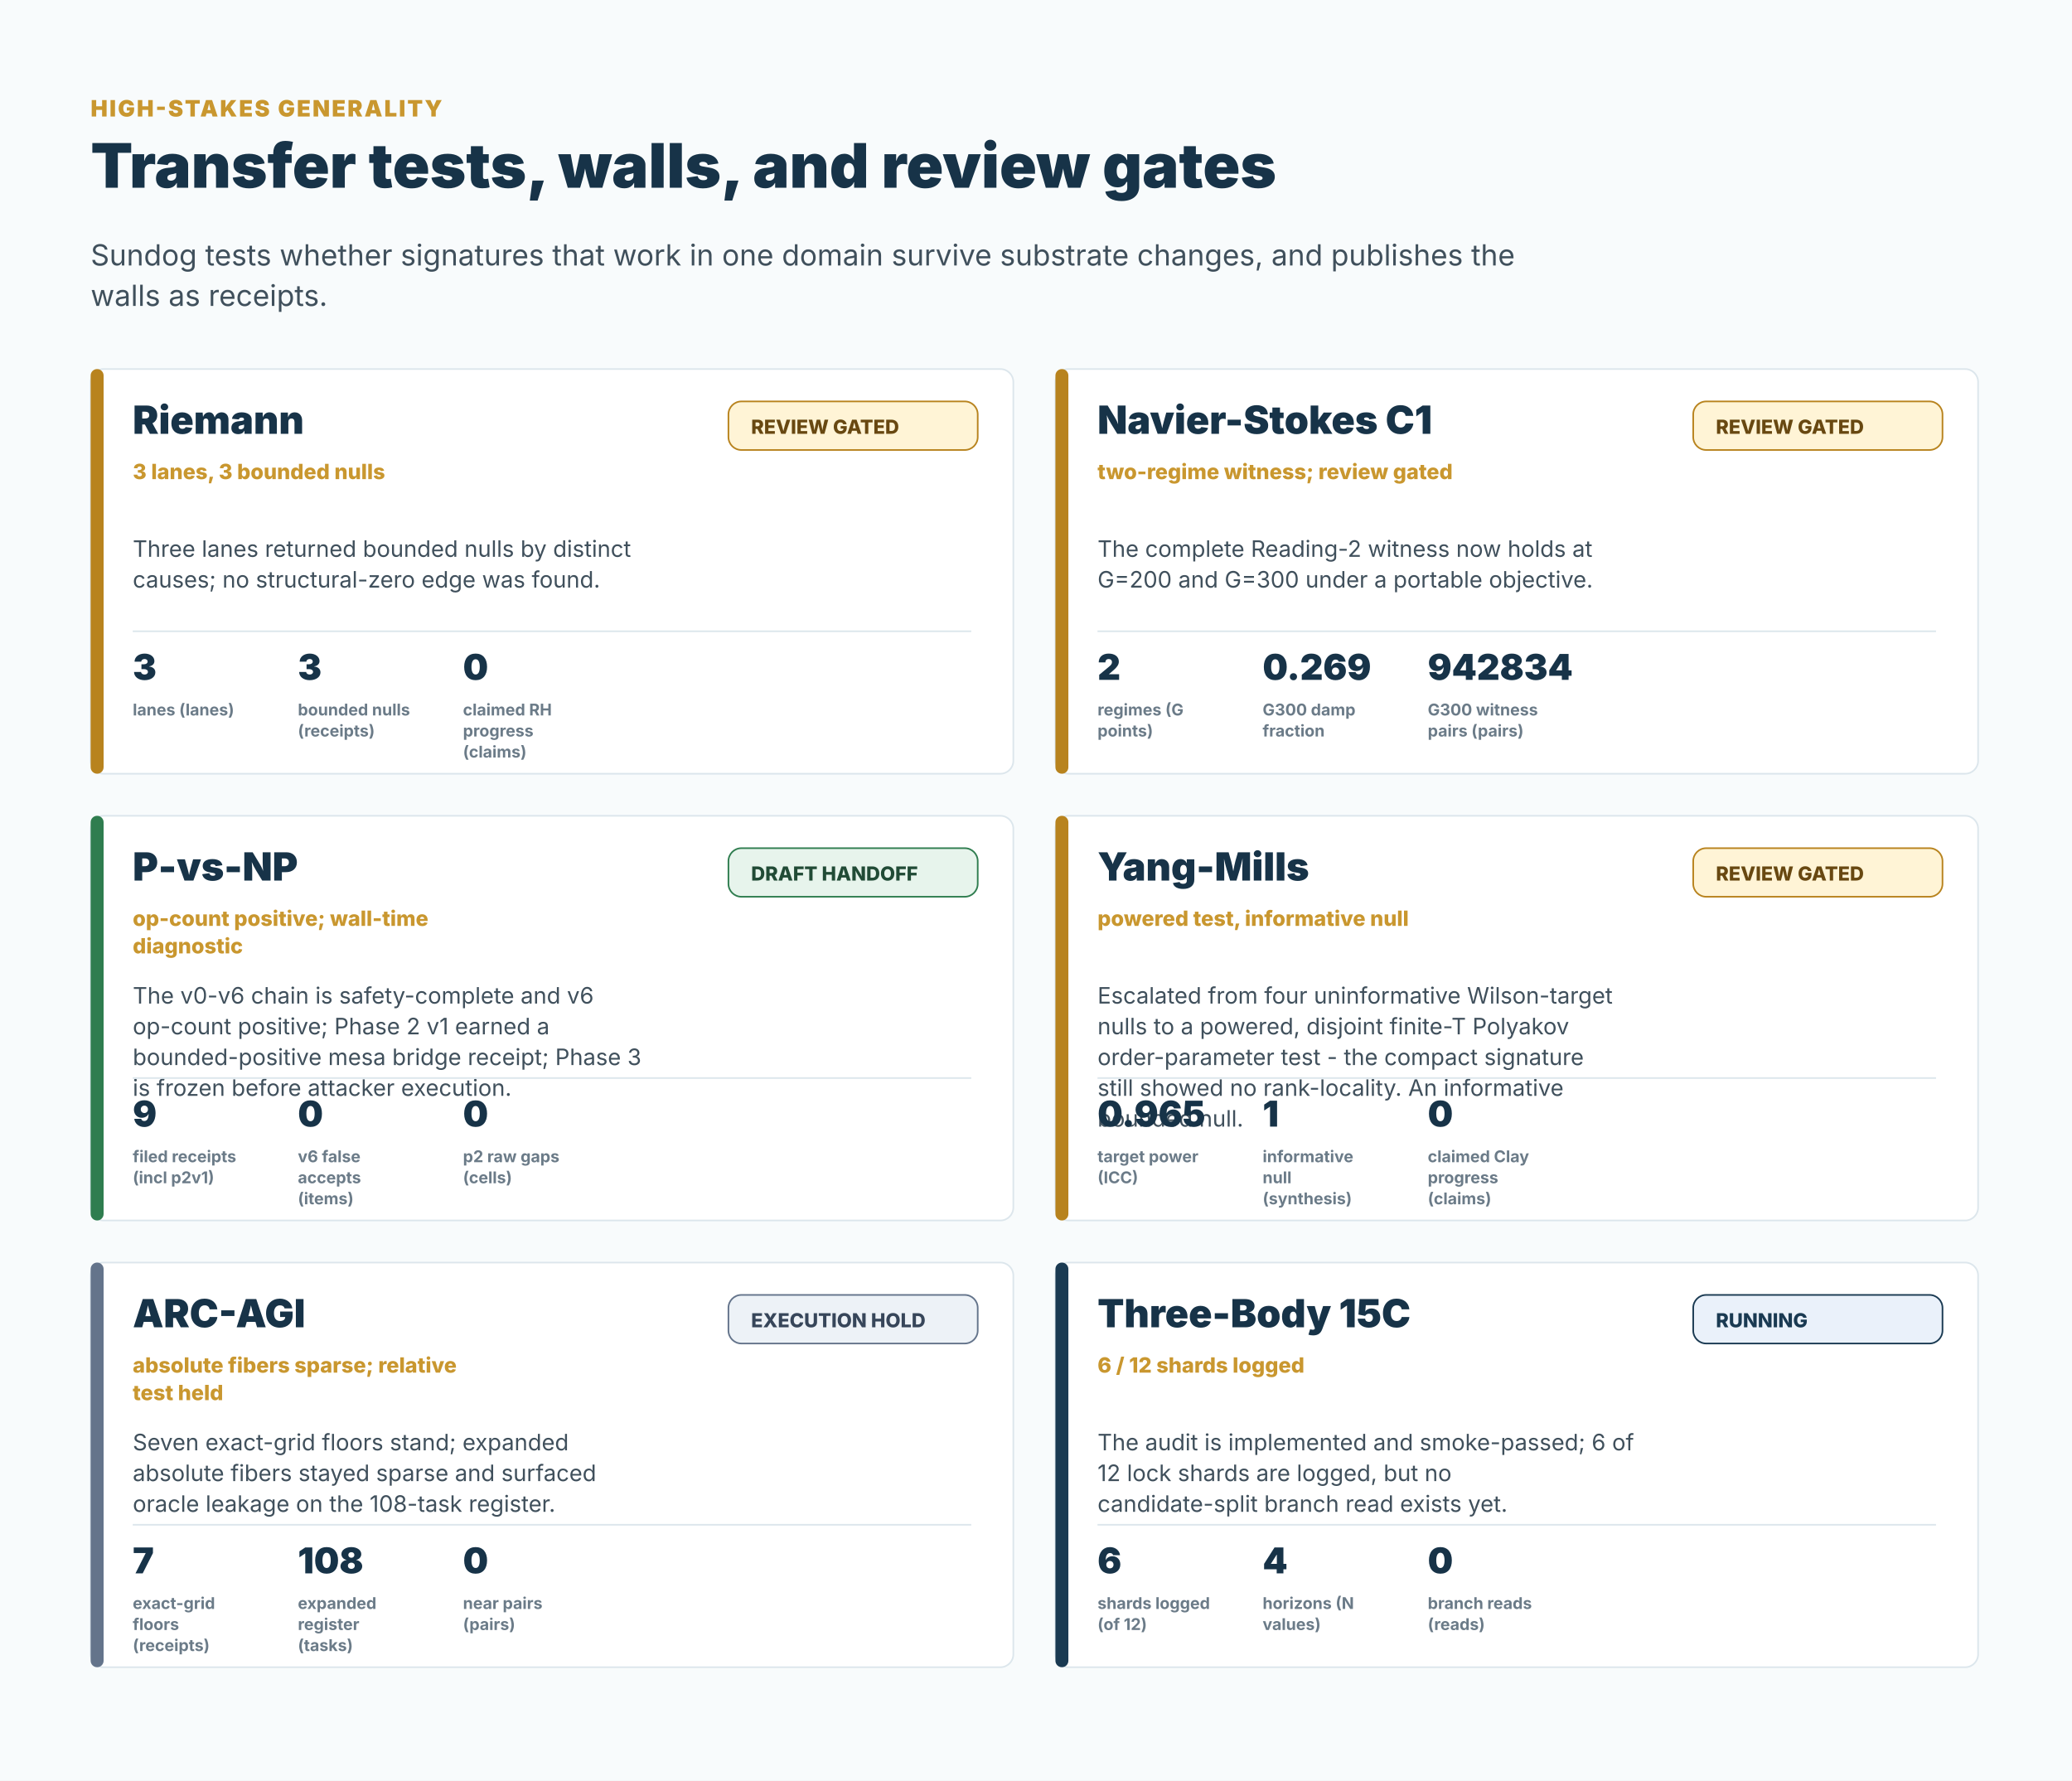
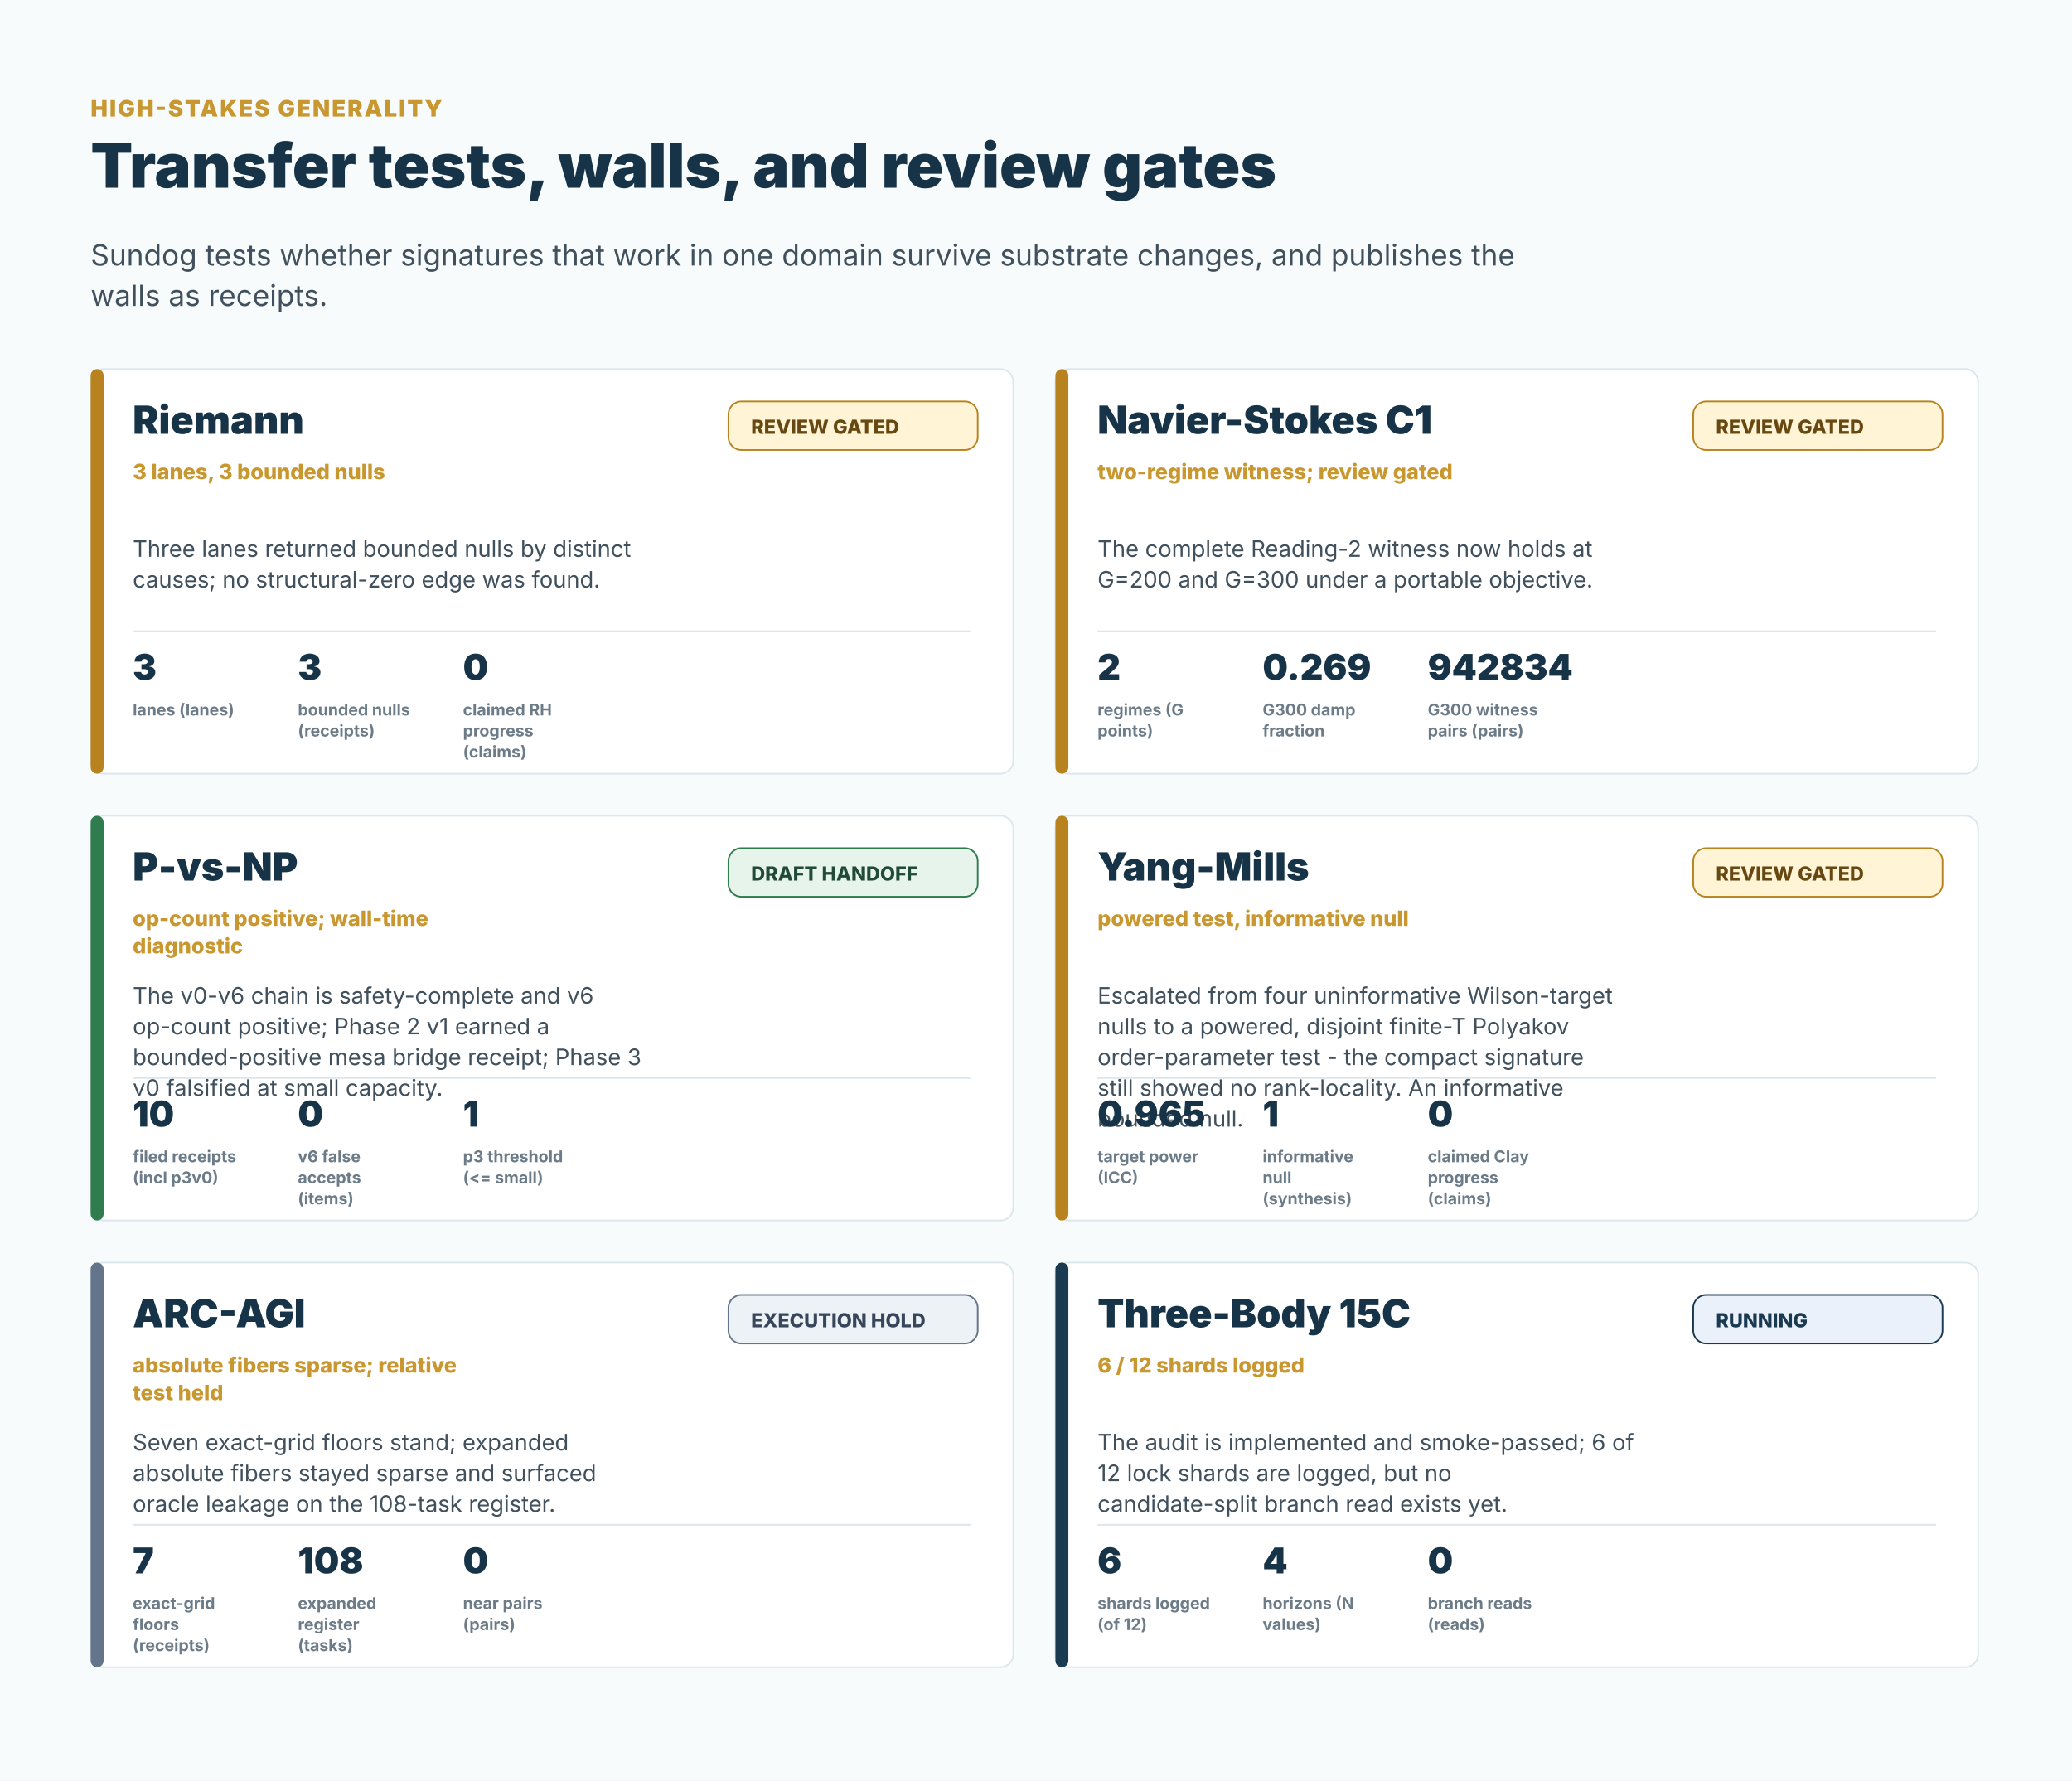
<svg xmlns="http://www.w3.org/2000/svg" viewBox="0 0 1280 1100" width="1280" height="1100" role="img" aria-labelledby="title desc">
  <rect width="1280" height="1100" fill="#F8FBFC" />
  <text x="56" y="72" fill="#C9972F" font-family="system-ui, -apple-system, BlinkMacSystemFont, 'Segoe UI', sans-serif" font-size="14" font-weight="850" letter-spacing="0.08em">HIGH-STAKES GENERALITY</text>
  <text x="56" y="116" fill="#173348" font-family="system-ui, -apple-system, BlinkMacSystemFont, 'Segoe UI', sans-serif" font-size="38" font-weight="850" text-anchor="start" letter-spacing="0">
    <tspan x="56" dy="0">Transfer tests, walls, and review gates</tspan>
  </text>
  <text x="56" y="164" fill="#40505C" font-family="system-ui, -apple-system, BlinkMacSystemFont, 'Segoe UI', sans-serif" font-size="18" font-weight="400" text-anchor="start" letter-spacing="0">
    <tspan x="56" dy="0">Sundog tests whether signatures that work in one domain survive substrate changes, and publishes the</tspan>
    <tspan x="56" dy="25">walls as receipts.</tspan>
  </text>
  <g class="generality-card" data-project="riemann">
    <rect x="56" y="228" width="570" height="250" rx="8" fill="#FFFFFF" stroke="#DCE6EC" stroke-width="1" />
    <rect x="56" y="228" width="8" height="250" rx="4" fill="#B8831E" />
    <g>
      <rect x="450" y="248" width="154" height="30" rx="8" fill="#FFF4D6" stroke="#B8831E" stroke-width="1" />
      <text x="464" y="268" fill="#684811" font-family="system-ui, -apple-system, BlinkMacSystemFont, 'Segoe UI', sans-serif" font-size="12" font-weight="800" letter-spacing="0">REVIEW GATED</text>
    </g>
    <text x="82" y="268" fill="#173348" font-family="system-ui, -apple-system, BlinkMacSystemFont, 'Segoe UI', sans-serif" font-size="24" font-weight="850" letter-spacing="0">Riemann</text>
    <text x="82" y="296" fill="#C9972F" font-family="system-ui, -apple-system, BlinkMacSystemFont, 'Segoe UI', sans-serif" font-size="13" font-weight="800" text-anchor="start" letter-spacing="0">
      <tspan x="82" dy="0">3 lanes, 3 bounded nulls</tspan>
    </text>
    <text x="82" y="344" fill="#40505C" font-family="system-ui, -apple-system, BlinkMacSystemFont, 'Segoe UI', sans-serif" font-size="14" font-weight="400" text-anchor="start" letter-spacing="0">
      <tspan x="82" dy="0">Three lanes returned bounded nulls by distinct</tspan>
      <tspan x="82" dy="19">causes; no structural-zero edge was found.</tspan>
    </text>
    <line x1="82" y1="390" x2="600" y2="390" stroke="#DCE6EC" stroke-width="1" />
    <g>
      <text x="82" y="420" fill="#173348" font-family="system-ui, -apple-system, BlinkMacSystemFont, 'Segoe UI', sans-serif" font-size="22" font-weight="850" letter-spacing="0">3</text>
      <text x="82" y="442" fill="#6B7B88" font-family="system-ui, -apple-system, BlinkMacSystemFont, 'Segoe UI', sans-serif" font-size="10" font-weight="700" text-anchor="start" letter-spacing="0">
        <tspan x="82" dy="0">lanes (lanes)</tspan>
      </text>
    </g>
    <g>
      <text x="184" y="420" fill="#173348" font-family="system-ui, -apple-system, BlinkMacSystemFont, 'Segoe UI', sans-serif" font-size="22" font-weight="850" letter-spacing="0">3</text>
      <text x="184" y="442" fill="#6B7B88" font-family="system-ui, -apple-system, BlinkMacSystemFont, 'Segoe UI', sans-serif" font-size="10" font-weight="700" text-anchor="start" letter-spacing="0">
        <tspan x="184" dy="0">bounded nulls</tspan>
        <tspan x="184" dy="13">(receipts)</tspan>
      </text>
    </g>
    <g>
      <text x="286" y="420" fill="#173348" font-family="system-ui, -apple-system, BlinkMacSystemFont, 'Segoe UI', sans-serif" font-size="22" font-weight="850" letter-spacing="0">0</text>
      <text x="286" y="442" fill="#6B7B88" font-family="system-ui, -apple-system, BlinkMacSystemFont, 'Segoe UI', sans-serif" font-size="10" font-weight="700" text-anchor="start" letter-spacing="0">
        <tspan x="286" dy="0">claimed RH</tspan>
        <tspan x="286" dy="13">progress</tspan>
        <tspan x="286" dy="13">(claims)</tspan>
      </text>
    </g>
  </g>
  <g class="generality-card" data-project="navier_stokes_c1">
    <rect x="652" y="228" width="570" height="250" rx="8" fill="#FFFFFF" stroke="#DCE6EC" stroke-width="1" />
    <rect x="652" y="228" width="8" height="250" rx="4" fill="#B8831E" />
    <g>
      <rect x="1046" y="248" width="154" height="30" rx="8" fill="#FFF4D6" stroke="#B8831E" stroke-width="1" />
      <text x="1060" y="268" fill="#684811" font-family="system-ui, -apple-system, BlinkMacSystemFont, 'Segoe UI', sans-serif" font-size="12" font-weight="800" letter-spacing="0">REVIEW GATED</text>
    </g>
    <text x="678" y="268" fill="#173348" font-family="system-ui, -apple-system, BlinkMacSystemFont, 'Segoe UI', sans-serif" font-size="24" font-weight="850" letter-spacing="0">Navier-Stokes C1</text>
    <text x="678" y="296" fill="#C9972F" font-family="system-ui, -apple-system, BlinkMacSystemFont, 'Segoe UI', sans-serif" font-size="13" font-weight="800" text-anchor="start" letter-spacing="0">
      <tspan x="678" dy="0">two-regime witness; review gated</tspan>
    </text>
    <text x="678" y="344" fill="#40505C" font-family="system-ui, -apple-system, BlinkMacSystemFont, 'Segoe UI', sans-serif" font-size="14" font-weight="400" text-anchor="start" letter-spacing="0">
      <tspan x="678" dy="0">The complete Reading-2 witness now holds at</tspan>
      <tspan x="678" dy="19">G=200 and G=300 under a portable objective.</tspan>
    </text>
    <line x1="678" y1="390" x2="1196" y2="390" stroke="#DCE6EC" stroke-width="1" />
    <g>
      <text x="678" y="420" fill="#173348" font-family="system-ui, -apple-system, BlinkMacSystemFont, 'Segoe UI', sans-serif" font-size="22" font-weight="850" letter-spacing="0">2</text>
      <text x="678" y="442" fill="#6B7B88" font-family="system-ui, -apple-system, BlinkMacSystemFont, 'Segoe UI', sans-serif" font-size="10" font-weight="700" text-anchor="start" letter-spacing="0">
        <tspan x="678" dy="0">regimes (G</tspan>
        <tspan x="678" dy="13">points)</tspan>
      </text>
    </g>
    <g>
      <text x="780" y="420" fill="#173348" font-family="system-ui, -apple-system, BlinkMacSystemFont, 'Segoe UI', sans-serif" font-size="22" font-weight="850" letter-spacing="0">0.269</text>
      <text x="780" y="442" fill="#6B7B88" font-family="system-ui, -apple-system, BlinkMacSystemFont, 'Segoe UI', sans-serif" font-size="10" font-weight="700" text-anchor="start" letter-spacing="0">
        <tspan x="780" dy="0">G300 damp</tspan>
        <tspan x="780" dy="13">fraction</tspan>
      </text>
    </g>
    <g>
      <text x="882" y="420" fill="#173348" font-family="system-ui, -apple-system, BlinkMacSystemFont, 'Segoe UI', sans-serif" font-size="22" font-weight="850" letter-spacing="0">942834</text>
      <text x="882" y="442" fill="#6B7B88" font-family="system-ui, -apple-system, BlinkMacSystemFont, 'Segoe UI', sans-serif" font-size="10" font-weight="700" text-anchor="start" letter-spacing="0">
        <tspan x="882" dy="0">G300 witness</tspan>
        <tspan x="882" dy="13">pairs (pairs)</tspan>
      </text>
    </g>
  </g>
  <g class="generality-card" data-project="pvnp">
    <rect x="56" y="504" width="570" height="250" rx="8" fill="#FFFFFF" stroke="#DCE6EC" stroke-width="1" />
    <rect x="56" y="504" width="8" height="250" rx="4" fill="#2F7D4F" />
    <g>
      <rect x="450" y="524" width="154" height="30" rx="8" fill="#E7F4EC" stroke="#2F7D4F" stroke-width="1" />
      <text x="464" y="544" fill="#214B36" font-family="system-ui, -apple-system, BlinkMacSystemFont, 'Segoe UI', sans-serif" font-size="12" font-weight="800" letter-spacing="0">DRAFT HANDOFF</text>
    </g>
    <text x="82" y="544" fill="#173348" font-family="system-ui, -apple-system, BlinkMacSystemFont, 'Segoe UI', sans-serif" font-size="24" font-weight="850" letter-spacing="0">P-vs-NP</text>
    <text x="82" y="572" fill="#C9972F" font-family="system-ui, -apple-system, BlinkMacSystemFont, 'Segoe UI', sans-serif" font-size="13" font-weight="800" text-anchor="start" letter-spacing="0">
      <tspan x="82" dy="0">op-count positive; wall-time</tspan>
      <tspan x="82" dy="17">diagnostic</tspan>
    </text>
    <text x="82" y="620" fill="#40505C" font-family="system-ui, -apple-system, BlinkMacSystemFont, 'Segoe UI', sans-serif" font-size="14" font-weight="400" text-anchor="start" letter-spacing="0">
      <tspan x="82" dy="0">The v0-v6 chain is safety-complete and v6</tspan>
      <tspan x="82" dy="19">op-count positive; Phase 2 v1 earned a</tspan>
      <tspan x="82" dy="19">bounded-positive mesa bridge receipt; Phase 3</tspan>
-       <tspan x="82" dy="19">is frozen before attacker execution.</tspan>
+       <tspan x="82" dy="19">v0 falsified at small capacity.</tspan>
    </text>
    <line x1="82" y1="666" x2="600" y2="666" stroke="#DCE6EC" stroke-width="1" />
    <g>
-       <text x="82" y="696" fill="#173348" font-family="system-ui, -apple-system, BlinkMacSystemFont, 'Segoe UI', sans-serif" font-size="22" font-weight="850" letter-spacing="0">9</text>
+       <text x="82" y="696" fill="#173348" font-family="system-ui, -apple-system, BlinkMacSystemFont, 'Segoe UI', sans-serif" font-size="22" font-weight="850" letter-spacing="0">10</text>
      <text x="82" y="718" fill="#6B7B88" font-family="system-ui, -apple-system, BlinkMacSystemFont, 'Segoe UI', sans-serif" font-size="10" font-weight="700" text-anchor="start" letter-spacing="0">
        <tspan x="82" dy="0">filed receipts</tspan>
-         <tspan x="82" dy="13">(incl p2v1)</tspan>
+         <tspan x="82" dy="13">(incl p3v0)</tspan>
      </text>
    </g>
    <g>
      <text x="184" y="696" fill="#173348" font-family="system-ui, -apple-system, BlinkMacSystemFont, 'Segoe UI', sans-serif" font-size="22" font-weight="850" letter-spacing="0">0</text>
      <text x="184" y="718" fill="#6B7B88" font-family="system-ui, -apple-system, BlinkMacSystemFont, 'Segoe UI', sans-serif" font-size="10" font-weight="700" text-anchor="start" letter-spacing="0">
        <tspan x="184" dy="0">v6 false</tspan>
        <tspan x="184" dy="13">accepts</tspan>
        <tspan x="184" dy="13">(items)</tspan>
      </text>
    </g>
    <g>
-       <text x="286" y="696" fill="#173348" font-family="system-ui, -apple-system, BlinkMacSystemFont, 'Segoe UI', sans-serif" font-size="22" font-weight="850" letter-spacing="0">0</text>
+       <text x="286" y="696" fill="#173348" font-family="system-ui, -apple-system, BlinkMacSystemFont, 'Segoe UI', sans-serif" font-size="22" font-weight="850" letter-spacing="0">1</text>
      <text x="286" y="718" fill="#6B7B88" font-family="system-ui, -apple-system, BlinkMacSystemFont, 'Segoe UI', sans-serif" font-size="10" font-weight="700" text-anchor="start" letter-spacing="0">
-         <tspan x="286" dy="0">p2 raw gaps</tspan>
-         <tspan x="286" dy="13">(cells)</tspan>
+         <tspan x="286" dy="0">p3 threshold</tspan>
+         <tspan x="286" dy="13">(&lt;= small)</tspan>
      </text>
    </g>
  </g>
  <g class="generality-card" data-project="yang_mills">
    <rect x="652" y="504" width="570" height="250" rx="8" fill="#FFFFFF" stroke="#DCE6EC" stroke-width="1" />
    <rect x="652" y="504" width="8" height="250" rx="4" fill="#B8831E" />
    <g>
      <rect x="1046" y="524" width="154" height="30" rx="8" fill="#FFF4D6" stroke="#B8831E" stroke-width="1" />
      <text x="1060" y="544" fill="#684811" font-family="system-ui, -apple-system, BlinkMacSystemFont, 'Segoe UI', sans-serif" font-size="12" font-weight="800" letter-spacing="0">REVIEW GATED</text>
    </g>
    <text x="678" y="544" fill="#173348" font-family="system-ui, -apple-system, BlinkMacSystemFont, 'Segoe UI', sans-serif" font-size="24" font-weight="850" letter-spacing="0">Yang-Mills</text>
    <text x="678" y="572" fill="#C9972F" font-family="system-ui, -apple-system, BlinkMacSystemFont, 'Segoe UI', sans-serif" font-size="13" font-weight="800" text-anchor="start" letter-spacing="0">
      <tspan x="678" dy="0">powered test, informative null</tspan>
    </text>
    <text x="678" y="620" fill="#40505C" font-family="system-ui, -apple-system, BlinkMacSystemFont, 'Segoe UI', sans-serif" font-size="14" font-weight="400" text-anchor="start" letter-spacing="0">
      <tspan x="678" dy="0">Escalated from four uninformative Wilson-target</tspan>
      <tspan x="678" dy="19">nulls to a powered, disjoint finite-T Polyakov</tspan>
      <tspan x="678" dy="19">order-parameter test - the compact signature</tspan>
      <tspan x="678" dy="19">still showed no rank-locality. An informative</tspan>
      <tspan x="678" dy="19">bounded null.</tspan>
    </text>
    <line x1="678" y1="666" x2="1196" y2="666" stroke="#DCE6EC" stroke-width="1" />
    <g>
      <text x="678" y="696" fill="#173348" font-family="system-ui, -apple-system, BlinkMacSystemFont, 'Segoe UI', sans-serif" font-size="22" font-weight="850" letter-spacing="0">0.965</text>
      <text x="678" y="718" fill="#6B7B88" font-family="system-ui, -apple-system, BlinkMacSystemFont, 'Segoe UI', sans-serif" font-size="10" font-weight="700" text-anchor="start" letter-spacing="0">
        <tspan x="678" dy="0">target power</tspan>
        <tspan x="678" dy="13">(ICC)</tspan>
      </text>
    </g>
    <g>
      <text x="780" y="696" fill="#173348" font-family="system-ui, -apple-system, BlinkMacSystemFont, 'Segoe UI', sans-serif" font-size="22" font-weight="850" letter-spacing="0">1</text>
      <text x="780" y="718" fill="#6B7B88" font-family="system-ui, -apple-system, BlinkMacSystemFont, 'Segoe UI', sans-serif" font-size="10" font-weight="700" text-anchor="start" letter-spacing="0">
        <tspan x="780" dy="0">informative</tspan>
        <tspan x="780" dy="13">null</tspan>
        <tspan x="780" dy="13">(synthesis)</tspan>
      </text>
    </g>
    <g>
      <text x="882" y="696" fill="#173348" font-family="system-ui, -apple-system, BlinkMacSystemFont, 'Segoe UI', sans-serif" font-size="22" font-weight="850" letter-spacing="0">0</text>
      <text x="882" y="718" fill="#6B7B88" font-family="system-ui, -apple-system, BlinkMacSystemFont, 'Segoe UI', sans-serif" font-size="10" font-weight="700" text-anchor="start" letter-spacing="0">
        <tspan x="882" dy="0">claimed Clay</tspan>
        <tspan x="882" dy="13">progress</tspan>
        <tspan x="882" dy="13">(claims)</tspan>
      </text>
    </g>
  </g>
  <g class="generality-card" data-project="arc_agi">
    <rect x="56" y="780" width="570" height="250" rx="8" fill="#FFFFFF" stroke="#DCE6EC" stroke-width="1" />
    <rect x="56" y="780" width="8" height="250" rx="4" fill="#64748B" />
    <g>
      <rect x="450" y="800" width="154" height="30" rx="8" fill="#EDF2F7" stroke="#64748B" stroke-width="1" />
      <text x="464" y="820" fill="#37465A" font-family="system-ui, -apple-system, BlinkMacSystemFont, 'Segoe UI', sans-serif" font-size="12" font-weight="800" letter-spacing="0">EXECUTION HOLD</text>
    </g>
    <text x="82" y="820" fill="#173348" font-family="system-ui, -apple-system, BlinkMacSystemFont, 'Segoe UI', sans-serif" font-size="24" font-weight="850" letter-spacing="0">ARC-AGI</text>
    <text x="82" y="848" fill="#C9972F" font-family="system-ui, -apple-system, BlinkMacSystemFont, 'Segoe UI', sans-serif" font-size="13" font-weight="800" text-anchor="start" letter-spacing="0">
      <tspan x="82" dy="0">absolute fibers sparse; relative</tspan>
      <tspan x="82" dy="17">test held</tspan>
    </text>
    <text x="82" y="896" fill="#40505C" font-family="system-ui, -apple-system, BlinkMacSystemFont, 'Segoe UI', sans-serif" font-size="14" font-weight="400" text-anchor="start" letter-spacing="0">
      <tspan x="82" dy="0">Seven exact-grid floors stand; expanded</tspan>
      <tspan x="82" dy="19">absolute fibers stayed sparse and surfaced</tspan>
      <tspan x="82" dy="19">oracle leakage on the 108-task register.</tspan>
    </text>
    <line x1="82" y1="942" x2="600" y2="942" stroke="#DCE6EC" stroke-width="1" />
    <g>
      <text x="82" y="972" fill="#173348" font-family="system-ui, -apple-system, BlinkMacSystemFont, 'Segoe UI', sans-serif" font-size="22" font-weight="850" letter-spacing="0">7</text>
      <text x="82" y="994" fill="#6B7B88" font-family="system-ui, -apple-system, BlinkMacSystemFont, 'Segoe UI', sans-serif" font-size="10" font-weight="700" text-anchor="start" letter-spacing="0">
        <tspan x="82" dy="0">exact-grid</tspan>
        <tspan x="82" dy="13">floors</tspan>
        <tspan x="82" dy="13">(receipts)</tspan>
      </text>
    </g>
    <g>
      <text x="184" y="972" fill="#173348" font-family="system-ui, -apple-system, BlinkMacSystemFont, 'Segoe UI', sans-serif" font-size="22" font-weight="850" letter-spacing="0">108</text>
      <text x="184" y="994" fill="#6B7B88" font-family="system-ui, -apple-system, BlinkMacSystemFont, 'Segoe UI', sans-serif" font-size="10" font-weight="700" text-anchor="start" letter-spacing="0">
        <tspan x="184" dy="0">expanded</tspan>
        <tspan x="184" dy="13">register</tspan>
        <tspan x="184" dy="13">(tasks)</tspan>
      </text>
    </g>
    <g>
      <text x="286" y="972" fill="#173348" font-family="system-ui, -apple-system, BlinkMacSystemFont, 'Segoe UI', sans-serif" font-size="22" font-weight="850" letter-spacing="0">0</text>
      <text x="286" y="994" fill="#6B7B88" font-family="system-ui, -apple-system, BlinkMacSystemFont, 'Segoe UI', sans-serif" font-size="10" font-weight="700" text-anchor="start" letter-spacing="0">
        <tspan x="286" dy="0">near pairs</tspan>
        <tspan x="286" dy="13">(pairs)</tspan>
      </text>
    </g>
  </g>
  <g class="generality-card" data-project="threebody_15c">
    <rect x="652" y="780" width="570" height="250" rx="8" fill="#FFFFFF" stroke="#DCE6EC" stroke-width="1" />
    <rect x="652" y="780" width="8" height="250" rx="4" fill="#1A3A52" />
    <g>
      <rect x="1046" y="800" width="154" height="30" rx="8" fill="#EAF1FA" stroke="#1A3A52" stroke-width="1" />
      <text x="1060" y="820" fill="#1A3A52" font-family="system-ui, -apple-system, BlinkMacSystemFont, 'Segoe UI', sans-serif" font-size="12" font-weight="800" letter-spacing="0">RUNNING</text>
    </g>
    <text x="678" y="820" fill="#173348" font-family="system-ui, -apple-system, BlinkMacSystemFont, 'Segoe UI', sans-serif" font-size="24" font-weight="850" letter-spacing="0">Three-Body 15C</text>
    <text x="678" y="848" fill="#C9972F" font-family="system-ui, -apple-system, BlinkMacSystemFont, 'Segoe UI', sans-serif" font-size="13" font-weight="800" text-anchor="start" letter-spacing="0">
      <tspan x="678" dy="0">6 / 12 shards logged</tspan>
    </text>
    <text x="678" y="896" fill="#40505C" font-family="system-ui, -apple-system, BlinkMacSystemFont, 'Segoe UI', sans-serif" font-size="14" font-weight="400" text-anchor="start" letter-spacing="0">
      <tspan x="678" dy="0">The audit is implemented and smoke-passed; 6 of</tspan>
      <tspan x="678" dy="19">12 lock shards are logged, but no</tspan>
      <tspan x="678" dy="19">candidate-split branch read exists yet.</tspan>
    </text>
    <line x1="678" y1="942" x2="1196" y2="942" stroke="#DCE6EC" stroke-width="1" />
    <g>
      <text x="678" y="972" fill="#173348" font-family="system-ui, -apple-system, BlinkMacSystemFont, 'Segoe UI', sans-serif" font-size="22" font-weight="850" letter-spacing="0">6</text>
      <text x="678" y="994" fill="#6B7B88" font-family="system-ui, -apple-system, BlinkMacSystemFont, 'Segoe UI', sans-serif" font-size="10" font-weight="700" text-anchor="start" letter-spacing="0">
        <tspan x="678" dy="0">shards logged</tspan>
        <tspan x="678" dy="13">(of 12)</tspan>
      </text>
    </g>
    <g>
      <text x="780" y="972" fill="#173348" font-family="system-ui, -apple-system, BlinkMacSystemFont, 'Segoe UI', sans-serif" font-size="22" font-weight="850" letter-spacing="0">4</text>
      <text x="780" y="994" fill="#6B7B88" font-family="system-ui, -apple-system, BlinkMacSystemFont, 'Segoe UI', sans-serif" font-size="10" font-weight="700" text-anchor="start" letter-spacing="0">
        <tspan x="780" dy="0">horizons (N</tspan>
        <tspan x="780" dy="13">values)</tspan>
      </text>
    </g>
    <g>
      <text x="882" y="972" fill="#173348" font-family="system-ui, -apple-system, BlinkMacSystemFont, 'Segoe UI', sans-serif" font-size="22" font-weight="850" letter-spacing="0">0</text>
      <text x="882" y="994" fill="#6B7B88" font-family="system-ui, -apple-system, BlinkMacSystemFont, 'Segoe UI', sans-serif" font-size="10" font-weight="700" text-anchor="start" letter-spacing="0">
        <tspan x="882" dy="0">branch reads</tspan>
        <tspan x="882" dy="13">(reads)</tspan>
      </text>
    </g>
  </g>
</svg>
